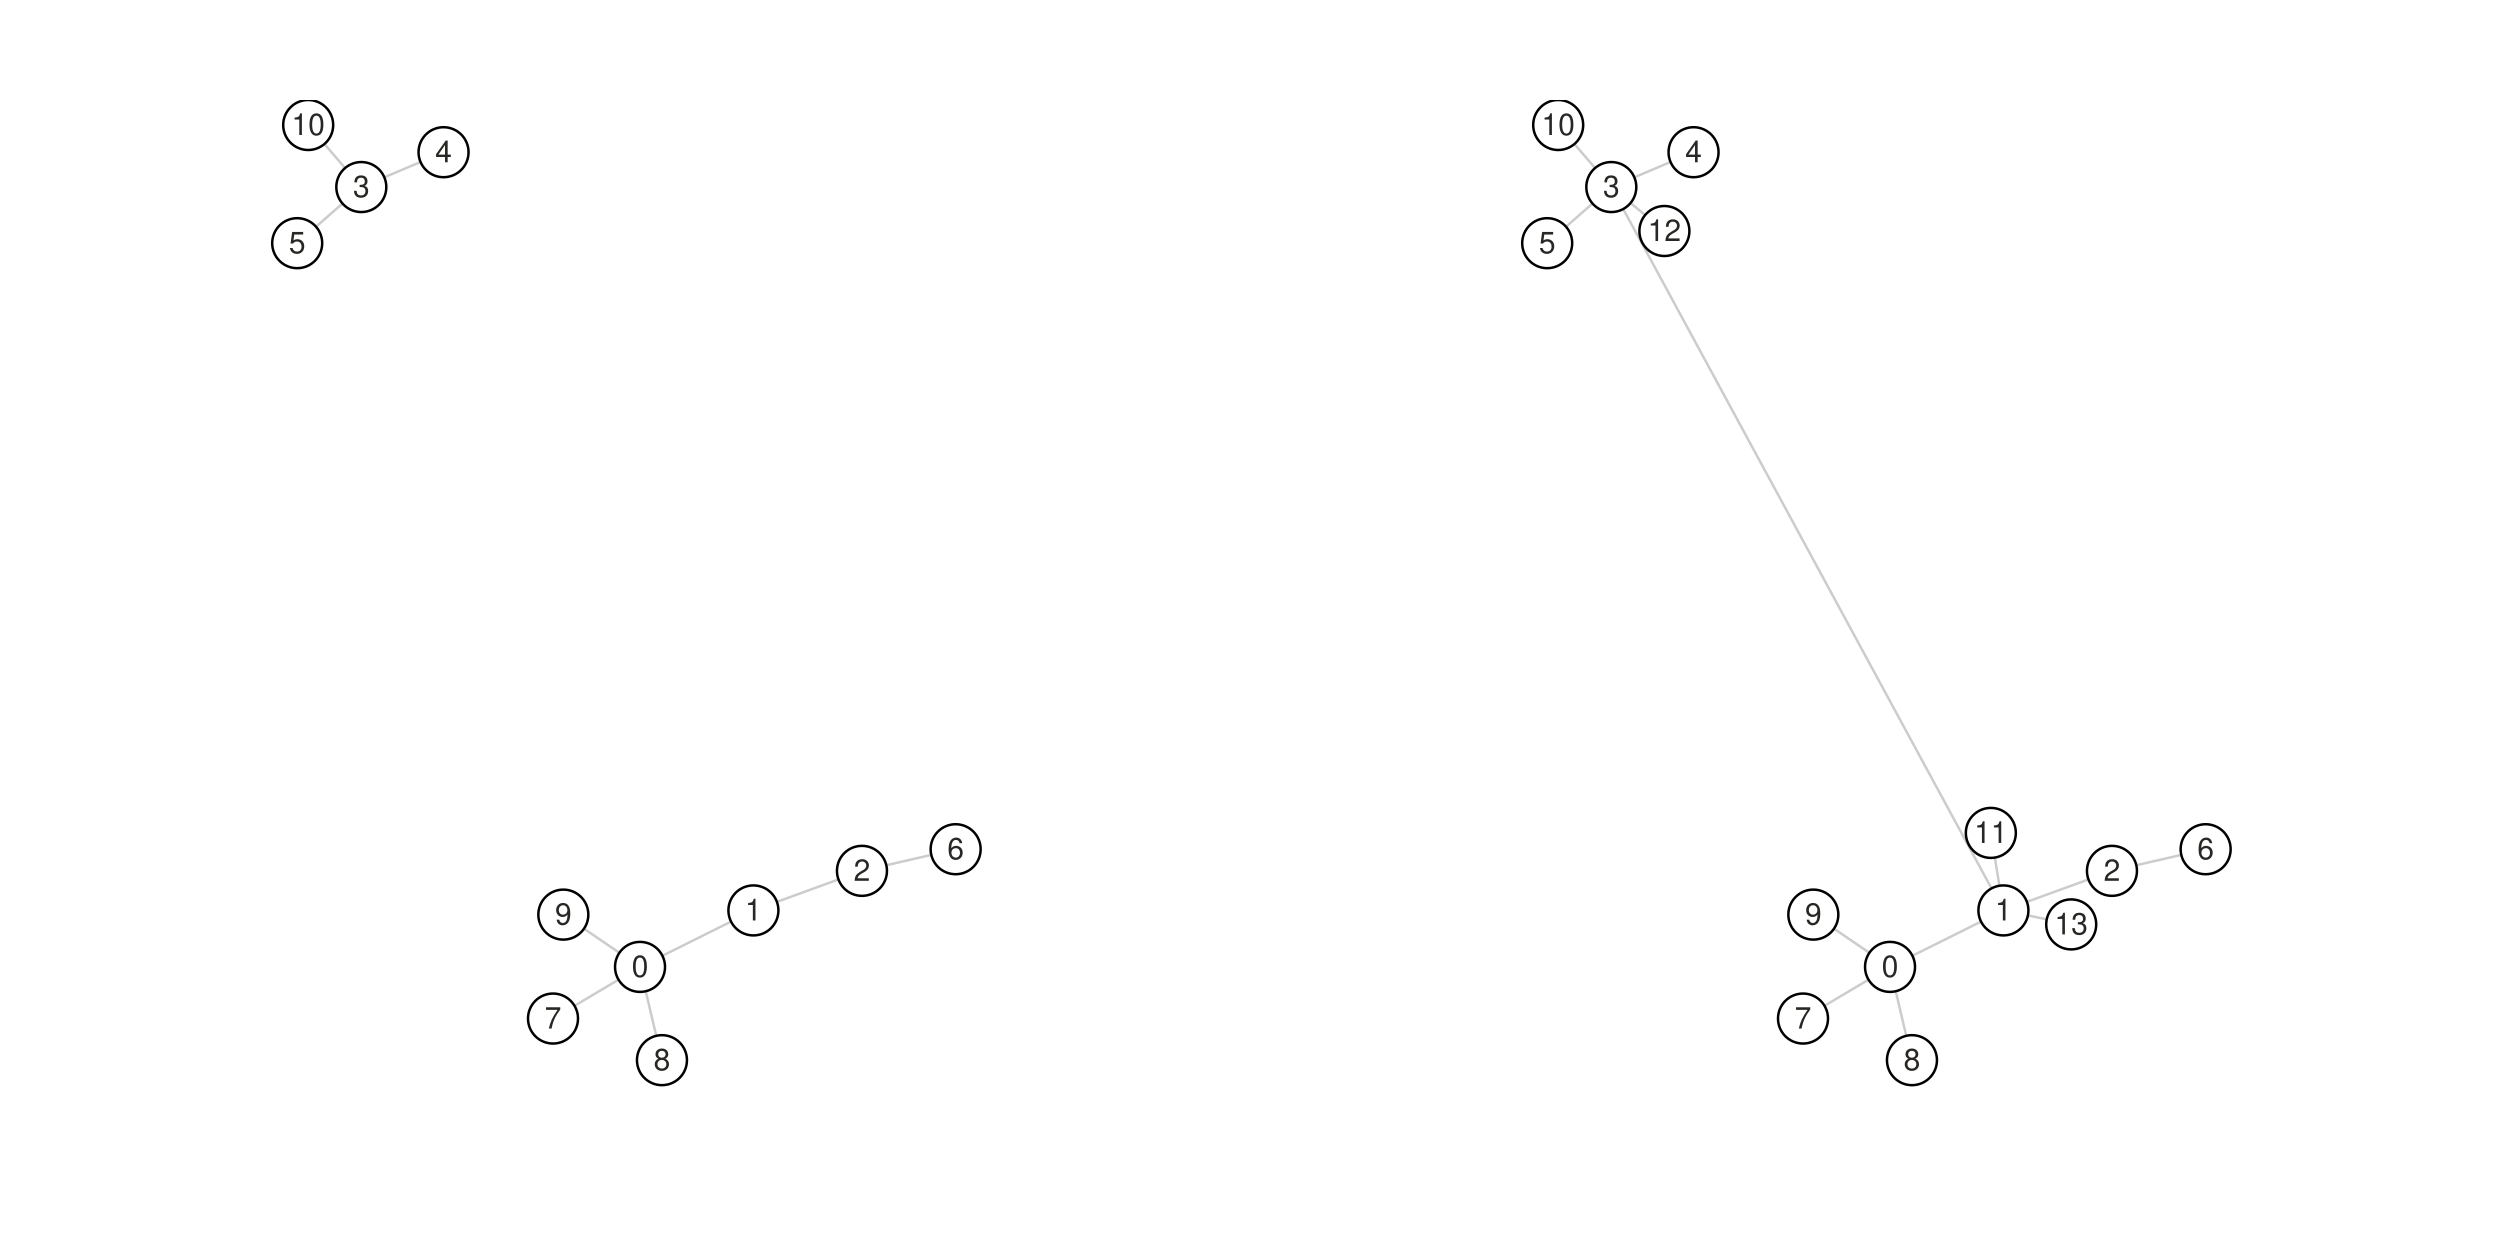
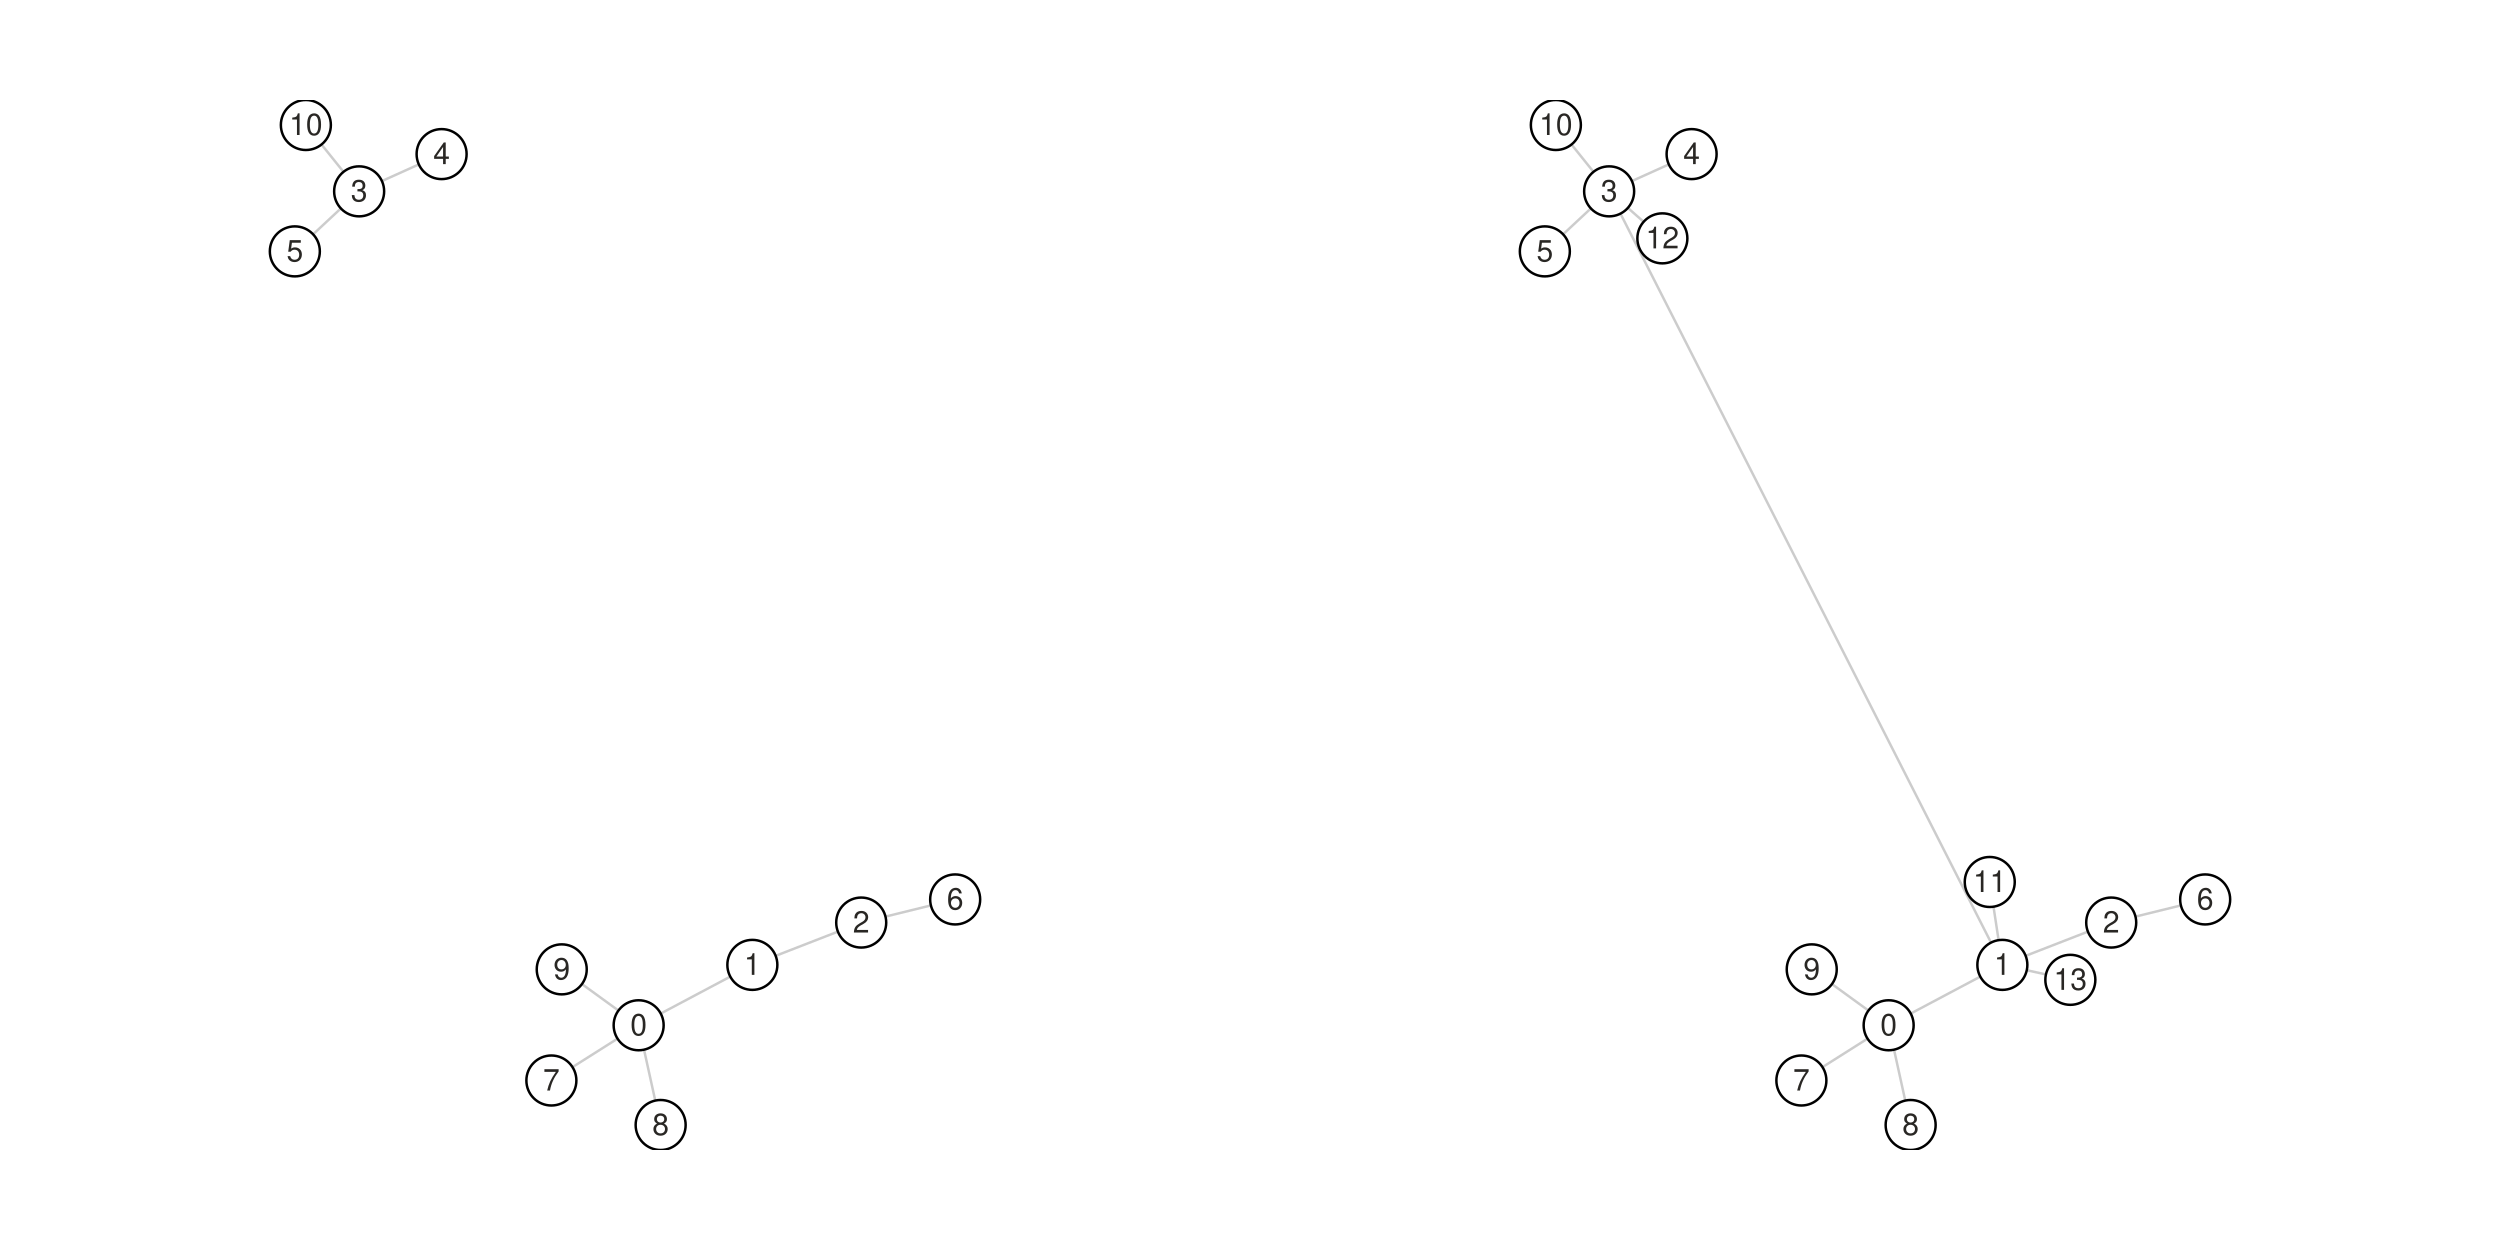
- <svg xmlns="http://www.w3.org/2000/svg" height="500.0px" id="t775de656d32942719b71f4d99438cb58" preserveAspectRatio="xMidYMid meet" style="background-color:transparent;fill:rgb(16.1%,15.3%,14.1%);fill-opacity:1.0;font-family:Helvetica;font-size:12px;opacity:1.0;stroke:rgb(16.1%,15.3%,14.1%);stroke-opacity:1.0;stroke-width:1.0" viewBox="0 0 1000.0 500.0" width="1000.0px">
-   <g class="toyplot-axes-Cartesian" id="t95db1720d8fd4a46925cd8fd91e623e1">
-     <clipPath id="taa211a22fc194503a4b4187dd3621ef9">
+ <svg xmlns="http://www.w3.org/2000/svg" height="500.0px" id="taf9e4197b4ec42c19b8d4382f50ff229" preserveAspectRatio="xMidYMid meet" style="background-color:transparent;fill:rgb(16.1%,15.3%,14.1%);fill-opacity:1.0;font-family:Helvetica;font-size:12px;opacity:1.0;stroke:rgb(16.1%,15.3%,14.1%);stroke-opacity:1.0;stroke-width:1.0" viewBox="0 0 1000.0 500.0" width="1000.0px">
+   <g class="toyplot-axes-Cartesian" id="t92584035550a45f5a87dde0bb1c346f6">
+     <clipPath id="taecc4a4585e949cd9aab883637e34c20">
      <rect height="420.0" width="420.0" x="40.0" y="40.0" />
    </clipPath>
-     <g class="toyplot-coordinate-events" clip-path="url(#taa211a22fc194503a4b4187dd3621ef9)" style="cursor:crosshair">
+     <g class="toyplot-coordinate-events" clip-path="url(#taecc4a4585e949cd9aab883637e34c20)" style="cursor:crosshair">
      <rect height="420.0" style="pointer-events:all;visibility:hidden" width="420.0" x="40.0" y="40.0" />
-       <g class="toyplot-mark-Graph" id="tc5fb26ebb263458ab2725dec80f23c16">
+       <g class="toyplot-mark-Graph" id="tac4d4e37131d4da5bd97afd03a9daef5">
        <g class="toyplot-Edges">
-           <path d="M 144.525 74.82 L 177.419 60.885" style="fill:none;stroke:rgb(0%,0%,0%);stroke-opacity:0.2;stroke-width:1.0" />
-           <path d="M 144.525 74.82 L 118.878 97.274" style="fill:none;stroke:rgb(0%,0%,0%);stroke-opacity:0.2;stroke-width:1.0" />
-           <path d="M 344.784 348.34 L 382.258 339.69" style="fill:none;stroke:rgb(0%,0%,0%);stroke-opacity:0.2;stroke-width:1.0" />
-           <path d="M 301.366 364.167 L 344.784 348.34" style="fill:none;stroke:rgb(0%,0%,0%);stroke-opacity:0.2;stroke-width:1.0" />
-           <path d="M 256.012 386.759 L 221.203 407.419" style="fill:none;stroke:rgb(0%,0%,0%);stroke-opacity:0.2;stroke-width:1.0" />
-           <path d="M 256.012 386.759 L 264.786 424.065" style="fill:none;stroke:rgb(0%,0%,0%);stroke-opacity:0.2;stroke-width:1.0" />
-           <path d="M 256.012 386.759 L 225.335 365.845" style="fill:none;stroke:rgb(0%,0%,0%);stroke-opacity:0.2;stroke-width:1.0" />
-           <path d="M 301.366 364.167 L 256.012 386.759" style="fill:none;stroke:rgb(0%,0%,0%);stroke-opacity:0.2;stroke-width:1.0" />
-           <path d="M 144.525 74.82 L 123.276 50.0" style="fill:none;stroke:rgb(0%,0%,0%);stroke-opacity:0.2;stroke-width:1.0" />
+           <path d="M 143.655 76.541 L 176.642 61.64" style="fill:none;stroke:rgb(0%,0%,0%);stroke-opacity:0.2;stroke-width:1.0" />
+           <path d="M 143.655 76.541 L 117.935 100.552" style="fill:none;stroke:rgb(0%,0%,0%);stroke-opacity:0.2;stroke-width:1.0" />
+           <path d="M 344.484 369.025 L 382.065 359.775" style="fill:none;stroke:rgb(0%,0%,0%);stroke-opacity:0.2;stroke-width:1.0" />
+           <path d="M 300.942 385.95 L 344.484 369.025" style="fill:none;stroke:rgb(0%,0%,0%);stroke-opacity:0.2;stroke-width:1.0" />
+           <path d="M 255.459 410.108 L 220.551 432.2" style="fill:none;stroke:rgb(0%,0%,0%);stroke-opacity:0.2;stroke-width:1.0" />
+           <path d="M 255.459 410.108 L 264.258 450.0" style="fill:none;stroke:rgb(0%,0%,0%);stroke-opacity:0.2;stroke-width:1.0" />
+           <path d="M 255.459 410.108 L 224.695 387.743" style="fill:none;stroke:rgb(0%,0%,0%);stroke-opacity:0.2;stroke-width:1.0" />
+           <path d="M 300.942 385.95 L 255.459 410.108" style="fill:none;stroke:rgb(0%,0%,0%);stroke-opacity:0.2;stroke-width:1.0" />
+           <path d="M 143.655 76.541 L 122.345 50.0" style="fill:none;stroke:rgb(0%,0%,0%);stroke-opacity:0.2;stroke-width:1.0" />
        </g>
        <g class="toyplot-Vertices">
          <g class="toyplot-Datum" style="fill:rgb(100%,100%,100%);fill-opacity:1.0;opacity:1.0;stroke:rgb(0%,0%,0%);stroke-opacity:1.0">
-             <circle cx="256.012" cy="386.759" r="10.0" />
-           </g>
-           <g class="toyplot-Datum" style="fill:rgb(100%,100%,100%);fill-opacity:1.0;opacity:1.0;stroke:rgb(0%,0%,0%);stroke-opacity:1.0">
-             <circle cx="301.366" cy="364.167" r="10.0" />
-           </g>
-           <g class="toyplot-Datum" style="fill:rgb(100%,100%,100%);fill-opacity:1.0;opacity:1.0;stroke:rgb(0%,0%,0%);stroke-opacity:1.0">
-             <circle cx="344.784" cy="348.34" r="10.0" />
-           </g>
-           <g class="toyplot-Datum" style="fill:rgb(100%,100%,100%);fill-opacity:1.0;opacity:1.0;stroke:rgb(0%,0%,0%);stroke-opacity:1.0">
-             <circle cx="144.525" cy="74.82" r="10.0" />
-           </g>
-           <g class="toyplot-Datum" style="fill:rgb(100%,100%,100%);fill-opacity:1.0;opacity:1.0;stroke:rgb(0%,0%,0%);stroke-opacity:1.0">
-             <circle cx="177.419" cy="60.885" r="10.0" />
-           </g>
-           <g class="toyplot-Datum" style="fill:rgb(100%,100%,100%);fill-opacity:1.0;opacity:1.0;stroke:rgb(0%,0%,0%);stroke-opacity:1.0">
-             <circle cx="118.878" cy="97.274" r="10.0" />
-           </g>
-           <g class="toyplot-Datum" style="fill:rgb(100%,100%,100%);fill-opacity:1.0;opacity:1.0;stroke:rgb(0%,0%,0%);stroke-opacity:1.0">
-             <circle cx="382.258" cy="339.69" r="10.0" />
-           </g>
-           <g class="toyplot-Datum" style="fill:rgb(100%,100%,100%);fill-opacity:1.0;opacity:1.0;stroke:rgb(0%,0%,0%);stroke-opacity:1.0">
-             <circle cx="221.203" cy="407.419" r="10.0" />
-           </g>
-           <g class="toyplot-Datum" style="fill:rgb(100%,100%,100%);fill-opacity:1.0;opacity:1.0;stroke:rgb(0%,0%,0%);stroke-opacity:1.0">
-             <circle cx="264.786" cy="424.065" r="10.0" />
-           </g>
-           <g class="toyplot-Datum" style="fill:rgb(100%,100%,100%);fill-opacity:1.0;opacity:1.0;stroke:rgb(0%,0%,0%);stroke-opacity:1.0">
-             <circle cx="225.335" cy="365.845" r="10.0" />
-           </g>
-           <g class="toyplot-Datum" style="fill:rgb(100%,100%,100%);fill-opacity:1.0;opacity:1.0;stroke:rgb(0%,0%,0%);stroke-opacity:1.0">
-             <circle cx="123.276" cy="50.0" r="10.0" />
+             <circle cx="255.459" cy="410.108" r="10.0" />
+           </g>
+           <g class="toyplot-Datum" style="fill:rgb(100%,100%,100%);fill-opacity:1.0;opacity:1.0;stroke:rgb(0%,0%,0%);stroke-opacity:1.0">
+             <circle cx="300.942" cy="385.95" r="10.0" />
+           </g>
+           <g class="toyplot-Datum" style="fill:rgb(100%,100%,100%);fill-opacity:1.0;opacity:1.0;stroke:rgb(0%,0%,0%);stroke-opacity:1.0">
+             <circle cx="344.484" cy="369.025" r="10.0" />
+           </g>
+           <g class="toyplot-Datum" style="fill:rgb(100%,100%,100%);fill-opacity:1.0;opacity:1.0;stroke:rgb(0%,0%,0%);stroke-opacity:1.0">
+             <circle cx="143.655" cy="76.541" r="10.0" />
+           </g>
+           <g class="toyplot-Datum" style="fill:rgb(100%,100%,100%);fill-opacity:1.0;opacity:1.0;stroke:rgb(0%,0%,0%);stroke-opacity:1.0">
+             <circle cx="176.642" cy="61.64" r="10.0" />
+           </g>
+           <g class="toyplot-Datum" style="fill:rgb(100%,100%,100%);fill-opacity:1.0;opacity:1.0;stroke:rgb(0%,0%,0%);stroke-opacity:1.0">
+             <circle cx="117.935" cy="100.552" r="10.0" />
+           </g>
+           <g class="toyplot-Datum" style="fill:rgb(100%,100%,100%);fill-opacity:1.0;opacity:1.0;stroke:rgb(0%,0%,0%);stroke-opacity:1.0">
+             <circle cx="382.065" cy="359.775" r="10.0" />
+           </g>
+           <g class="toyplot-Datum" style="fill:rgb(100%,100%,100%);fill-opacity:1.0;opacity:1.0;stroke:rgb(0%,0%,0%);stroke-opacity:1.0">
+             <circle cx="220.551" cy="432.2" r="10.0" />
+           </g>
+           <g class="toyplot-Datum" style="fill:rgb(100%,100%,100%);fill-opacity:1.0;opacity:1.0;stroke:rgb(0%,0%,0%);stroke-opacity:1.0">
+             <circle cx="264.258" cy="450.0" r="10.0" />
+           </g>
+           <g class="toyplot-Datum" style="fill:rgb(100%,100%,100%);fill-opacity:1.0;opacity:1.0;stroke:rgb(0%,0%,0%);stroke-opacity:1.0">
+             <circle cx="224.695" cy="387.743" r="10.0" />
+           </g>
+           <g class="toyplot-Datum" style="fill:rgb(100%,100%,100%);fill-opacity:1.0;opacity:1.0;stroke:rgb(0%,0%,0%);stroke-opacity:1.0">
+             <circle cx="122.345" cy="50.0" r="10.0" />
          </g>
        </g>
        <g class="toyplot-Labels">
-           <text class="toyplot-Datum" style="dominant-baseline:middle;font-size:12px;font-weight:normal;stroke:none;text-anchor:middle" transform="translate(256.0117,386.759)">
+           <text class="toyplot-Datum" style="dominant-baseline:middle;font-size:12px;font-weight:normal;stroke:none;text-anchor:middle" transform="translate(255.4589,410.1079)">
            <tspan style="dominant-baseline:inherit">0</tspan>
          </text>
-           <text class="toyplot-Datum" style="dominant-baseline:middle;font-size:12px;font-weight:normal;stroke:none;text-anchor:middle" transform="translate(301.3655,364.1674)">
+           <text class="toyplot-Datum" style="dominant-baseline:middle;font-size:12px;font-weight:normal;stroke:none;text-anchor:middle" transform="translate(300.9419,385.9498)">
            <tspan style="dominant-baseline:inherit">1</tspan>
          </text>
-           <text class="toyplot-Datum" style="dominant-baseline:middle;font-size:12px;font-weight:normal;stroke:none;text-anchor:middle" transform="translate(344.7839,348.3403)">
+           <text class="toyplot-Datum" style="dominant-baseline:middle;font-size:12px;font-weight:normal;stroke:none;text-anchor:middle" transform="translate(344.484,369.0254)">
            <tspan style="dominant-baseline:inherit">2</tspan>
          </text>
-           <text class="toyplot-Datum" style="dominant-baseline:middle;font-size:12px;font-weight:normal;stroke:none;text-anchor:middle" transform="translate(144.5251,74.81971)">
+           <text class="toyplot-Datum" style="dominant-baseline:middle;font-size:12px;font-weight:normal;stroke:none;text-anchor:middle" transform="translate(143.6545,76.54056)">
            <tspan style="dominant-baseline:inherit">3</tspan>
          </text>
-           <text class="toyplot-Datum" style="dominant-baseline:middle;font-size:12px;font-weight:normal;stroke:none;text-anchor:middle" transform="translate(177.4186,60.88547)">
+           <text class="toyplot-Datum" style="dominant-baseline:middle;font-size:12px;font-weight:normal;stroke:none;text-anchor:middle" transform="translate(176.6418,61.6402)">
            <tspan style="dominant-baseline:inherit">4</tspan>
          </text>
-           <text class="toyplot-Datum" style="dominant-baseline:middle;font-size:12px;font-weight:normal;stroke:none;text-anchor:middle" transform="translate(118.8782,97.27383)">
+           <text class="toyplot-Datum" style="dominant-baseline:middle;font-size:12px;font-weight:normal;stroke:none;text-anchor:middle" transform="translate(117.9346,100.5515)">
            <tspan style="dominant-baseline:inherit">5</tspan>
          </text>
-           <text class="toyplot-Datum" style="dominant-baseline:middle;font-size:12px;font-weight:normal;stroke:none;text-anchor:middle" transform="translate(382.2585,339.6896)">
+           <text class="toyplot-Datum" style="dominant-baseline:middle;font-size:12px;font-weight:normal;stroke:none;text-anchor:middle" transform="translate(382.0654,359.7749)">
            <tspan style="dominant-baseline:inherit">6</tspan>
          </text>
-           <text class="toyplot-Datum" style="dominant-baseline:middle;font-size:12px;font-weight:normal;stroke:none;text-anchor:middle" transform="translate(221.2027,407.4189)">
+           <text class="toyplot-Datum" style="dominant-baseline:middle;font-size:12px;font-weight:normal;stroke:none;text-anchor:middle" transform="translate(220.5506,432.2001)">
            <tspan style="dominant-baseline:inherit">7</tspan>
          </text>
-           <text class="toyplot-Datum" style="dominant-baseline:middle;font-size:12px;font-weight:normal;stroke:none;text-anchor:middle" transform="translate(264.7862,424.0646)">
+           <text class="toyplot-Datum" style="dominant-baseline:middle;font-size:12px;font-weight:normal;stroke:none;text-anchor:middle" transform="translate(264.2584,450.0)">
            <tspan style="dominant-baseline:inherit">8</tspan>
          </text>
-           <text class="toyplot-Datum" style="dominant-baseline:middle;font-size:12px;font-weight:normal;stroke:none;text-anchor:middle" transform="translate(225.335,365.8447)">
+           <text class="toyplot-Datum" style="dominant-baseline:middle;font-size:12px;font-weight:normal;stroke:none;text-anchor:middle" transform="translate(224.6947,387.7434)">
            <tspan style="dominant-baseline:inherit">9</tspan>
          </text>
-           <text class="toyplot-Datum" style="dominant-baseline:middle;font-size:12px;font-weight:normal;stroke:none;text-anchor:middle" transform="translate(123.2761,50.0)">
+           <text class="toyplot-Datum" style="dominant-baseline:middle;font-size:12px;font-weight:normal;stroke:none;text-anchor:middle" transform="translate(122.345,50.0)">
            <tspan style="dominant-baseline:inherit">10</tspan>
          </text>
        </g>
      </g>
    </g>
    <g class="toyplot-coordinates" style="visibility:hidden">
      <rect height="14.0" style="fill:rgb(100%,100%,100%);fill-opacity:1.0;opacity:0.75;stroke:none" width="90.0" x="350.0" y="60.0" />
      <text style="alignment-baseline:middle;font-size:10px;font-weight:normal;stroke:none;text-anchor:middle" x="395.0" y="67.0" />
    </g>
  </g>
-   <g class="toyplot-axes-Cartesian" id="tae7f05c7833b449696b2aa4bc3bb498a">
-     <clipPath id="t207d5ca08241456d93d7d694cf4e03d9">
+   <g class="toyplot-axes-Cartesian" id="t12e646d31017464cb506863d411e5367">
+     <clipPath id="t5044907087c14a90964f22fdd5d4729d">
      <rect height="420.0" width="420.0" x="540.0" y="40.0" />
    </clipPath>
-     <g class="toyplot-coordinate-events" clip-path="url(#t207d5ca08241456d93d7d694cf4e03d9)" style="cursor:crosshair">
+     <g class="toyplot-coordinate-events" clip-path="url(#t5044907087c14a90964f22fdd5d4729d)" style="cursor:crosshair">
      <rect height="420.0" style="pointer-events:all;visibility:hidden" width="420.0" x="540.0" y="40.0" />
-       <g class="toyplot-mark-Graph" id="t034dfef605f64c7498a2377ad067beb7">
+       <g class="toyplot-mark-Graph" id="tc098ac9ec8174eab84e6280f7fb5fcb7">
        <g class="toyplot-Edges">
-           <path d="M 644.525 74.82 L 677.419 60.885" style="fill:none;stroke:rgb(0%,0%,0%);stroke-opacity:0.2;stroke-width:1.0" />
-           <path d="M 644.525 74.82 L 618.878 97.274" style="fill:none;stroke:rgb(0%,0%,0%);stroke-opacity:0.2;stroke-width:1.0" />
-           <path d="M 844.784 348.34 L 882.258 339.69" style="fill:none;stroke:rgb(0%,0%,0%);stroke-opacity:0.2;stroke-width:1.0" />
-           <path d="M 801.366 364.167 L 844.784 348.34" style="fill:none;stroke:rgb(0%,0%,0%);stroke-opacity:0.2;stroke-width:1.0" />
-           <path d="M 756.012 386.759 L 721.203 407.419" style="fill:none;stroke:rgb(0%,0%,0%);stroke-opacity:0.2;stroke-width:1.0" />
-           <path d="M 756.012 386.759 L 764.786 424.065" style="fill:none;stroke:rgb(0%,0%,0%);stroke-opacity:0.2;stroke-width:1.0" />
-           <path d="M 756.012 386.759 L 725.335 365.845" style="fill:none;stroke:rgb(0%,0%,0%);stroke-opacity:0.2;stroke-width:1.0" />
-           <path d="M 801.366 364.167 L 756.012 386.759" style="fill:none;stroke:rgb(0%,0%,0%);stroke-opacity:0.2;stroke-width:1.0" />
-           <path d="M 644.525 74.82 L 623.276 50.0" style="fill:none;stroke:rgb(0%,0%,0%);stroke-opacity:0.2;stroke-width:1.0" />
-           <path d="M 801.366 364.167 L 796.338 333.162" style="fill:none;stroke:rgb(0%,0%,0%);stroke-opacity:0.2;stroke-width:1.0" />
-           <path d="M 644.525 74.82 L 665.758 92.402" style="fill:none;stroke:rgb(0%,0%,0%);stroke-opacity:0.2;stroke-width:1.0" />
-           <path d="M 801.366 364.167 L 644.525 74.82" style="fill:none;stroke:rgb(0%,0%,0%);stroke-opacity:0.2;stroke-width:1.0" />
-           <path d="M 801.366 364.167 L 828.484 369.762" style="fill:none;stroke:rgb(0%,0%,0%);stroke-opacity:0.2;stroke-width:1.0" />
+           <path d="M 643.655 76.541 L 676.642 61.64" style="fill:none;stroke:rgb(0%,0%,0%);stroke-opacity:0.2;stroke-width:1.0" />
+           <path d="M 643.655 76.541 L 617.935 100.552" style="fill:none;stroke:rgb(0%,0%,0%);stroke-opacity:0.2;stroke-width:1.0" />
+           <path d="M 844.484 369.025 L 882.065 359.775" style="fill:none;stroke:rgb(0%,0%,0%);stroke-opacity:0.2;stroke-width:1.0" />
+           <path d="M 800.942 385.95 L 844.484 369.025" style="fill:none;stroke:rgb(0%,0%,0%);stroke-opacity:0.2;stroke-width:1.0" />
+           <path d="M 755.459 410.108 L 720.551 432.2" style="fill:none;stroke:rgb(0%,0%,0%);stroke-opacity:0.2;stroke-width:1.0" />
+           <path d="M 755.459 410.108 L 764.258 450.0" style="fill:none;stroke:rgb(0%,0%,0%);stroke-opacity:0.2;stroke-width:1.0" />
+           <path d="M 755.459 410.108 L 724.695 387.743" style="fill:none;stroke:rgb(0%,0%,0%);stroke-opacity:0.2;stroke-width:1.0" />
+           <path d="M 800.942 385.95 L 755.459 410.108" style="fill:none;stroke:rgb(0%,0%,0%);stroke-opacity:0.2;stroke-width:1.0" />
+           <path d="M 643.655 76.541 L 622.345 50.0" style="fill:none;stroke:rgb(0%,0%,0%);stroke-opacity:0.2;stroke-width:1.0" />
+           <path d="M 800.942 385.95 L 795.9 352.794" style="fill:none;stroke:rgb(0%,0%,0%);stroke-opacity:0.2;stroke-width:1.0" />
+           <path d="M 643.655 76.541 L 664.948 95.342" style="fill:none;stroke:rgb(0%,0%,0%);stroke-opacity:0.2;stroke-width:1.0" />
+           <path d="M 800.942 385.95 L 643.655 76.541" style="fill:none;stroke:rgb(0%,0%,0%);stroke-opacity:0.2;stroke-width:1.0" />
+           <path d="M 800.942 385.95 L 828.137 391.932" style="fill:none;stroke:rgb(0%,0%,0%);stroke-opacity:0.2;stroke-width:1.0" />
        </g>
        <g class="toyplot-Vertices">
          <g class="toyplot-Datum" style="fill:rgb(100%,100%,100%);fill-opacity:1.0;opacity:1.0;stroke:rgb(0%,0%,0%);stroke-opacity:1.0">
-             <circle cx="756.012" cy="386.759" r="10.0" />
-           </g>
-           <g class="toyplot-Datum" style="fill:rgb(100%,100%,100%);fill-opacity:1.0;opacity:1.0;stroke:rgb(0%,0%,0%);stroke-opacity:1.0">
-             <circle cx="801.366" cy="364.167" r="10.0" />
-           </g>
-           <g class="toyplot-Datum" style="fill:rgb(100%,100%,100%);fill-opacity:1.0;opacity:1.0;stroke:rgb(0%,0%,0%);stroke-opacity:1.0">
-             <circle cx="844.784" cy="348.34" r="10.0" />
-           </g>
-           <g class="toyplot-Datum" style="fill:rgb(100%,100%,100%);fill-opacity:1.0;opacity:1.0;stroke:rgb(0%,0%,0%);stroke-opacity:1.0">
-             <circle cx="644.525" cy="74.82" r="10.0" />
-           </g>
-           <g class="toyplot-Datum" style="fill:rgb(100%,100%,100%);fill-opacity:1.0;opacity:1.0;stroke:rgb(0%,0%,0%);stroke-opacity:1.0">
-             <circle cx="677.419" cy="60.885" r="10.0" />
-           </g>
-           <g class="toyplot-Datum" style="fill:rgb(100%,100%,100%);fill-opacity:1.0;opacity:1.0;stroke:rgb(0%,0%,0%);stroke-opacity:1.0">
-             <circle cx="618.878" cy="97.274" r="10.0" />
-           </g>
-           <g class="toyplot-Datum" style="fill:rgb(100%,100%,100%);fill-opacity:1.0;opacity:1.0;stroke:rgb(0%,0%,0%);stroke-opacity:1.0">
-             <circle cx="882.258" cy="339.69" r="10.0" />
-           </g>
-           <g class="toyplot-Datum" style="fill:rgb(100%,100%,100%);fill-opacity:1.0;opacity:1.0;stroke:rgb(0%,0%,0%);stroke-opacity:1.0">
-             <circle cx="721.203" cy="407.419" r="10.0" />
-           </g>
-           <g class="toyplot-Datum" style="fill:rgb(100%,100%,100%);fill-opacity:1.0;opacity:1.0;stroke:rgb(0%,0%,0%);stroke-opacity:1.0">
-             <circle cx="764.786" cy="424.065" r="10.0" />
-           </g>
-           <g class="toyplot-Datum" style="fill:rgb(100%,100%,100%);fill-opacity:1.0;opacity:1.0;stroke:rgb(0%,0%,0%);stroke-opacity:1.0">
-             <circle cx="725.335" cy="365.845" r="10.0" />
-           </g>
-           <g class="toyplot-Datum" style="fill:rgb(100%,100%,100%);fill-opacity:1.0;opacity:1.0;stroke:rgb(0%,0%,0%);stroke-opacity:1.0">
-             <circle cx="623.276" cy="50.0" r="10.0" />
-           </g>
-           <g class="toyplot-Datum" style="fill:rgb(100%,100%,100%);fill-opacity:1.0;opacity:1.0;stroke:rgb(0%,0%,0%);stroke-opacity:1.0">
-             <circle cx="796.338" cy="333.162" r="10.0" />
-           </g>
-           <g class="toyplot-Datum" style="fill:rgb(100%,100%,100%);fill-opacity:1.0;opacity:1.0;stroke:rgb(0%,0%,0%);stroke-opacity:1.0">
-             <circle cx="665.758" cy="92.402" r="10.0" />
-           </g>
-           <g class="toyplot-Datum" style="fill:rgb(100%,100%,100%);fill-opacity:1.0;opacity:1.0;stroke:rgb(0%,0%,0%);stroke-opacity:1.0">
-             <circle cx="828.484" cy="369.762" r="10.0" />
+             <circle cx="755.459" cy="410.108" r="10.0" />
+           </g>
+           <g class="toyplot-Datum" style="fill:rgb(100%,100%,100%);fill-opacity:1.0;opacity:1.0;stroke:rgb(0%,0%,0%);stroke-opacity:1.0">
+             <circle cx="800.942" cy="385.95" r="10.0" />
+           </g>
+           <g class="toyplot-Datum" style="fill:rgb(100%,100%,100%);fill-opacity:1.0;opacity:1.0;stroke:rgb(0%,0%,0%);stroke-opacity:1.0">
+             <circle cx="844.484" cy="369.025" r="10.0" />
+           </g>
+           <g class="toyplot-Datum" style="fill:rgb(100%,100%,100%);fill-opacity:1.0;opacity:1.0;stroke:rgb(0%,0%,0%);stroke-opacity:1.0">
+             <circle cx="643.655" cy="76.541" r="10.0" />
+           </g>
+           <g class="toyplot-Datum" style="fill:rgb(100%,100%,100%);fill-opacity:1.0;opacity:1.0;stroke:rgb(0%,0%,0%);stroke-opacity:1.0">
+             <circle cx="676.642" cy="61.64" r="10.0" />
+           </g>
+           <g class="toyplot-Datum" style="fill:rgb(100%,100%,100%);fill-opacity:1.0;opacity:1.0;stroke:rgb(0%,0%,0%);stroke-opacity:1.0">
+             <circle cx="617.935" cy="100.552" r="10.0" />
+           </g>
+           <g class="toyplot-Datum" style="fill:rgb(100%,100%,100%);fill-opacity:1.0;opacity:1.0;stroke:rgb(0%,0%,0%);stroke-opacity:1.0">
+             <circle cx="882.065" cy="359.775" r="10.0" />
+           </g>
+           <g class="toyplot-Datum" style="fill:rgb(100%,100%,100%);fill-opacity:1.0;opacity:1.0;stroke:rgb(0%,0%,0%);stroke-opacity:1.0">
+             <circle cx="720.551" cy="432.2" r="10.0" />
+           </g>
+           <g class="toyplot-Datum" style="fill:rgb(100%,100%,100%);fill-opacity:1.0;opacity:1.0;stroke:rgb(0%,0%,0%);stroke-opacity:1.0">
+             <circle cx="764.258" cy="450.0" r="10.0" />
+           </g>
+           <g class="toyplot-Datum" style="fill:rgb(100%,100%,100%);fill-opacity:1.0;opacity:1.0;stroke:rgb(0%,0%,0%);stroke-opacity:1.0">
+             <circle cx="724.695" cy="387.743" r="10.0" />
+           </g>
+           <g class="toyplot-Datum" style="fill:rgb(100%,100%,100%);fill-opacity:1.0;opacity:1.0;stroke:rgb(0%,0%,0%);stroke-opacity:1.0">
+             <circle cx="622.345" cy="50.0" r="10.0" />
+           </g>
+           <g class="toyplot-Datum" style="fill:rgb(100%,100%,100%);fill-opacity:1.0;opacity:1.0;stroke:rgb(0%,0%,0%);stroke-opacity:1.0">
+             <circle cx="795.9" cy="352.794" r="10.0" />
+           </g>
+           <g class="toyplot-Datum" style="fill:rgb(100%,100%,100%);fill-opacity:1.0;opacity:1.0;stroke:rgb(0%,0%,0%);stroke-opacity:1.0">
+             <circle cx="664.948" cy="95.342" r="10.0" />
+           </g>
+           <g class="toyplot-Datum" style="fill:rgb(100%,100%,100%);fill-opacity:1.0;opacity:1.0;stroke:rgb(0%,0%,0%);stroke-opacity:1.0">
+             <circle cx="828.137" cy="391.932" r="10.0" />
          </g>
        </g>
        <g class="toyplot-Labels">
-           <text class="toyplot-Datum" style="dominant-baseline:middle;font-size:12px;font-weight:normal;stroke:none;text-anchor:middle" transform="translate(756.0117,386.759)">
+           <text class="toyplot-Datum" style="dominant-baseline:middle;font-size:12px;font-weight:normal;stroke:none;text-anchor:middle" transform="translate(755.4589,410.1079)">
            <tspan style="dominant-baseline:inherit">0</tspan>
          </text>
-           <text class="toyplot-Datum" style="dominant-baseline:middle;font-size:12px;font-weight:normal;stroke:none;text-anchor:middle" transform="translate(801.3655,364.1674)">
+           <text class="toyplot-Datum" style="dominant-baseline:middle;font-size:12px;font-weight:normal;stroke:none;text-anchor:middle" transform="translate(800.9419,385.9498)">
            <tspan style="dominant-baseline:inherit">1</tspan>
          </text>
-           <text class="toyplot-Datum" style="dominant-baseline:middle;font-size:12px;font-weight:normal;stroke:none;text-anchor:middle" transform="translate(844.7839,348.3403)">
+           <text class="toyplot-Datum" style="dominant-baseline:middle;font-size:12px;font-weight:normal;stroke:none;text-anchor:middle" transform="translate(844.484,369.0254)">
            <tspan style="dominant-baseline:inherit">2</tspan>
          </text>
-           <text class="toyplot-Datum" style="dominant-baseline:middle;font-size:12px;font-weight:normal;stroke:none;text-anchor:middle" transform="translate(644.5251,74.81971)">
+           <text class="toyplot-Datum" style="dominant-baseline:middle;font-size:12px;font-weight:normal;stroke:none;text-anchor:middle" transform="translate(643.6545,76.54056)">
            <tspan style="dominant-baseline:inherit">3</tspan>
          </text>
-           <text class="toyplot-Datum" style="dominant-baseline:middle;font-size:12px;font-weight:normal;stroke:none;text-anchor:middle" transform="translate(677.4186,60.88547)">
+           <text class="toyplot-Datum" style="dominant-baseline:middle;font-size:12px;font-weight:normal;stroke:none;text-anchor:middle" transform="translate(676.6418,61.6402)">
            <tspan style="dominant-baseline:inherit">4</tspan>
          </text>
-           <text class="toyplot-Datum" style="dominant-baseline:middle;font-size:12px;font-weight:normal;stroke:none;text-anchor:middle" transform="translate(618.8782,97.27383)">
+           <text class="toyplot-Datum" style="dominant-baseline:middle;font-size:12px;font-weight:normal;stroke:none;text-anchor:middle" transform="translate(617.9346,100.5515)">
            <tspan style="dominant-baseline:inherit">5</tspan>
          </text>
-           <text class="toyplot-Datum" style="dominant-baseline:middle;font-size:12px;font-weight:normal;stroke:none;text-anchor:middle" transform="translate(882.2585,339.6896)">
+           <text class="toyplot-Datum" style="dominant-baseline:middle;font-size:12px;font-weight:normal;stroke:none;text-anchor:middle" transform="translate(882.0654,359.7749)">
            <tspan style="dominant-baseline:inherit">6</tspan>
          </text>
-           <text class="toyplot-Datum" style="dominant-baseline:middle;font-size:12px;font-weight:normal;stroke:none;text-anchor:middle" transform="translate(721.2027,407.4189)">
+           <text class="toyplot-Datum" style="dominant-baseline:middle;font-size:12px;font-weight:normal;stroke:none;text-anchor:middle" transform="translate(720.5506,432.2001)">
            <tspan style="dominant-baseline:inherit">7</tspan>
          </text>
-           <text class="toyplot-Datum" style="dominant-baseline:middle;font-size:12px;font-weight:normal;stroke:none;text-anchor:middle" transform="translate(764.7862,424.0646)">
+           <text class="toyplot-Datum" style="dominant-baseline:middle;font-size:12px;font-weight:normal;stroke:none;text-anchor:middle" transform="translate(764.2584,450.0)">
            <tspan style="dominant-baseline:inherit">8</tspan>
          </text>
-           <text class="toyplot-Datum" style="dominant-baseline:middle;font-size:12px;font-weight:normal;stroke:none;text-anchor:middle" transform="translate(725.335,365.8447)">
+           <text class="toyplot-Datum" style="dominant-baseline:middle;font-size:12px;font-weight:normal;stroke:none;text-anchor:middle" transform="translate(724.6947,387.7434)">
            <tspan style="dominant-baseline:inherit">9</tspan>
          </text>
-           <text class="toyplot-Datum" style="dominant-baseline:middle;font-size:12px;font-weight:normal;stroke:none;text-anchor:middle" transform="translate(623.2761,50.0)">
+           <text class="toyplot-Datum" style="dominant-baseline:middle;font-size:12px;font-weight:normal;stroke:none;text-anchor:middle" transform="translate(622.345,50.0)">
            <tspan style="dominant-baseline:inherit">10</tspan>
          </text>
-           <text class="toyplot-Datum" style="dominant-baseline:middle;font-size:12px;font-weight:normal;stroke:none;text-anchor:middle" transform="translate(796.3384,333.1616)">
+           <text class="toyplot-Datum" style="dominant-baseline:middle;font-size:12px;font-weight:normal;stroke:none;text-anchor:middle" transform="translate(795.9005,352.7943)">
            <tspan style="dominant-baseline:inherit">11</tspan>
          </text>
-           <text class="toyplot-Datum" style="dominant-baseline:middle;font-size:12px;font-weight:normal;stroke:none;text-anchor:middle" transform="translate(665.7582,92.40203)">
+           <text class="toyplot-Datum" style="dominant-baseline:middle;font-size:12px;font-weight:normal;stroke:none;text-anchor:middle" transform="translate(664.9481,95.34193)">
            <tspan style="dominant-baseline:inherit">12</tspan>
          </text>
-           <text class="toyplot-Datum" style="dominant-baseline:middle;font-size:12px;font-weight:normal;stroke:none;text-anchor:middle" transform="translate(828.4838,369.7616)">
+           <text class="toyplot-Datum" style="dominant-baseline:middle;font-size:12px;font-weight:normal;stroke:none;text-anchor:middle" transform="translate(828.1374,391.9319)">
            <tspan style="dominant-baseline:inherit">13</tspan>
          </text>
        </g>
      </g>
    </g>
    <g class="toyplot-coordinates" style="visibility:hidden">
      <rect height="14.0" style="fill:rgb(100%,100%,100%);fill-opacity:1.0;opacity:0.75;stroke:none" width="90.0" x="850.0" y="60.0" />
      <text style="alignment-baseline:middle;font-size:10px;font-weight:normal;stroke:none;text-anchor:middle" x="895.0" y="67.0" />
    </g>
  </g>
</svg>
